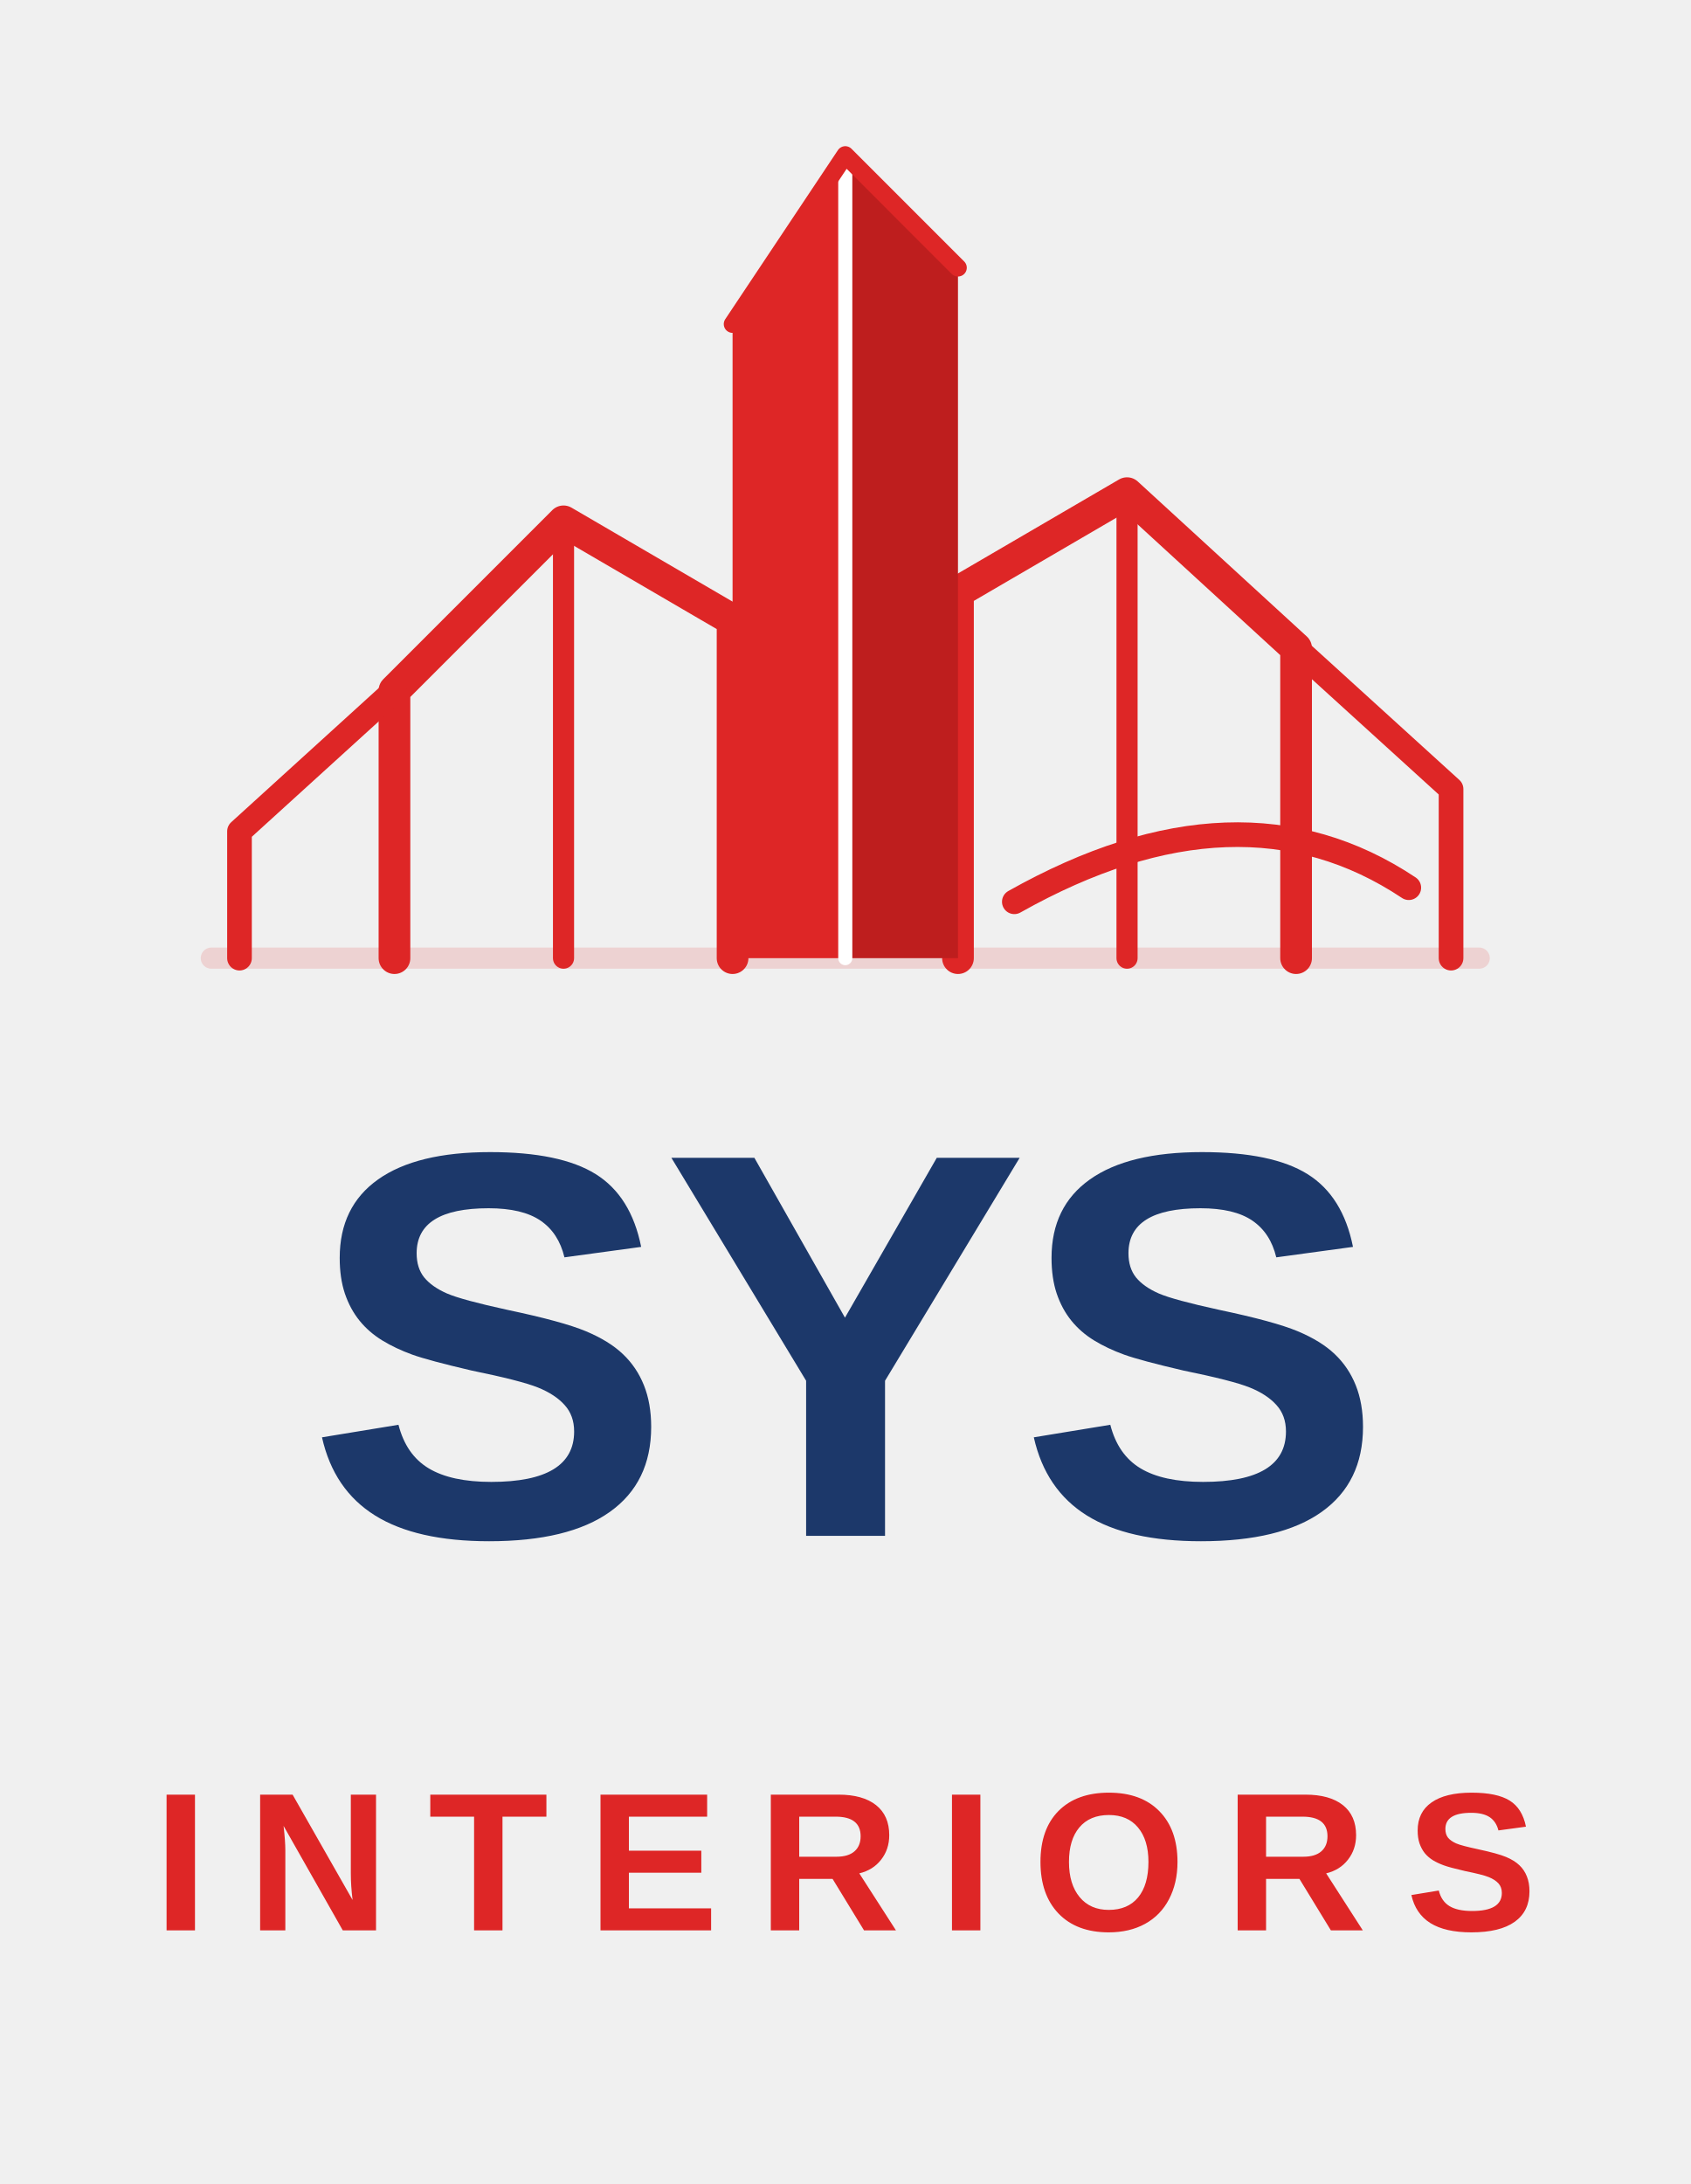
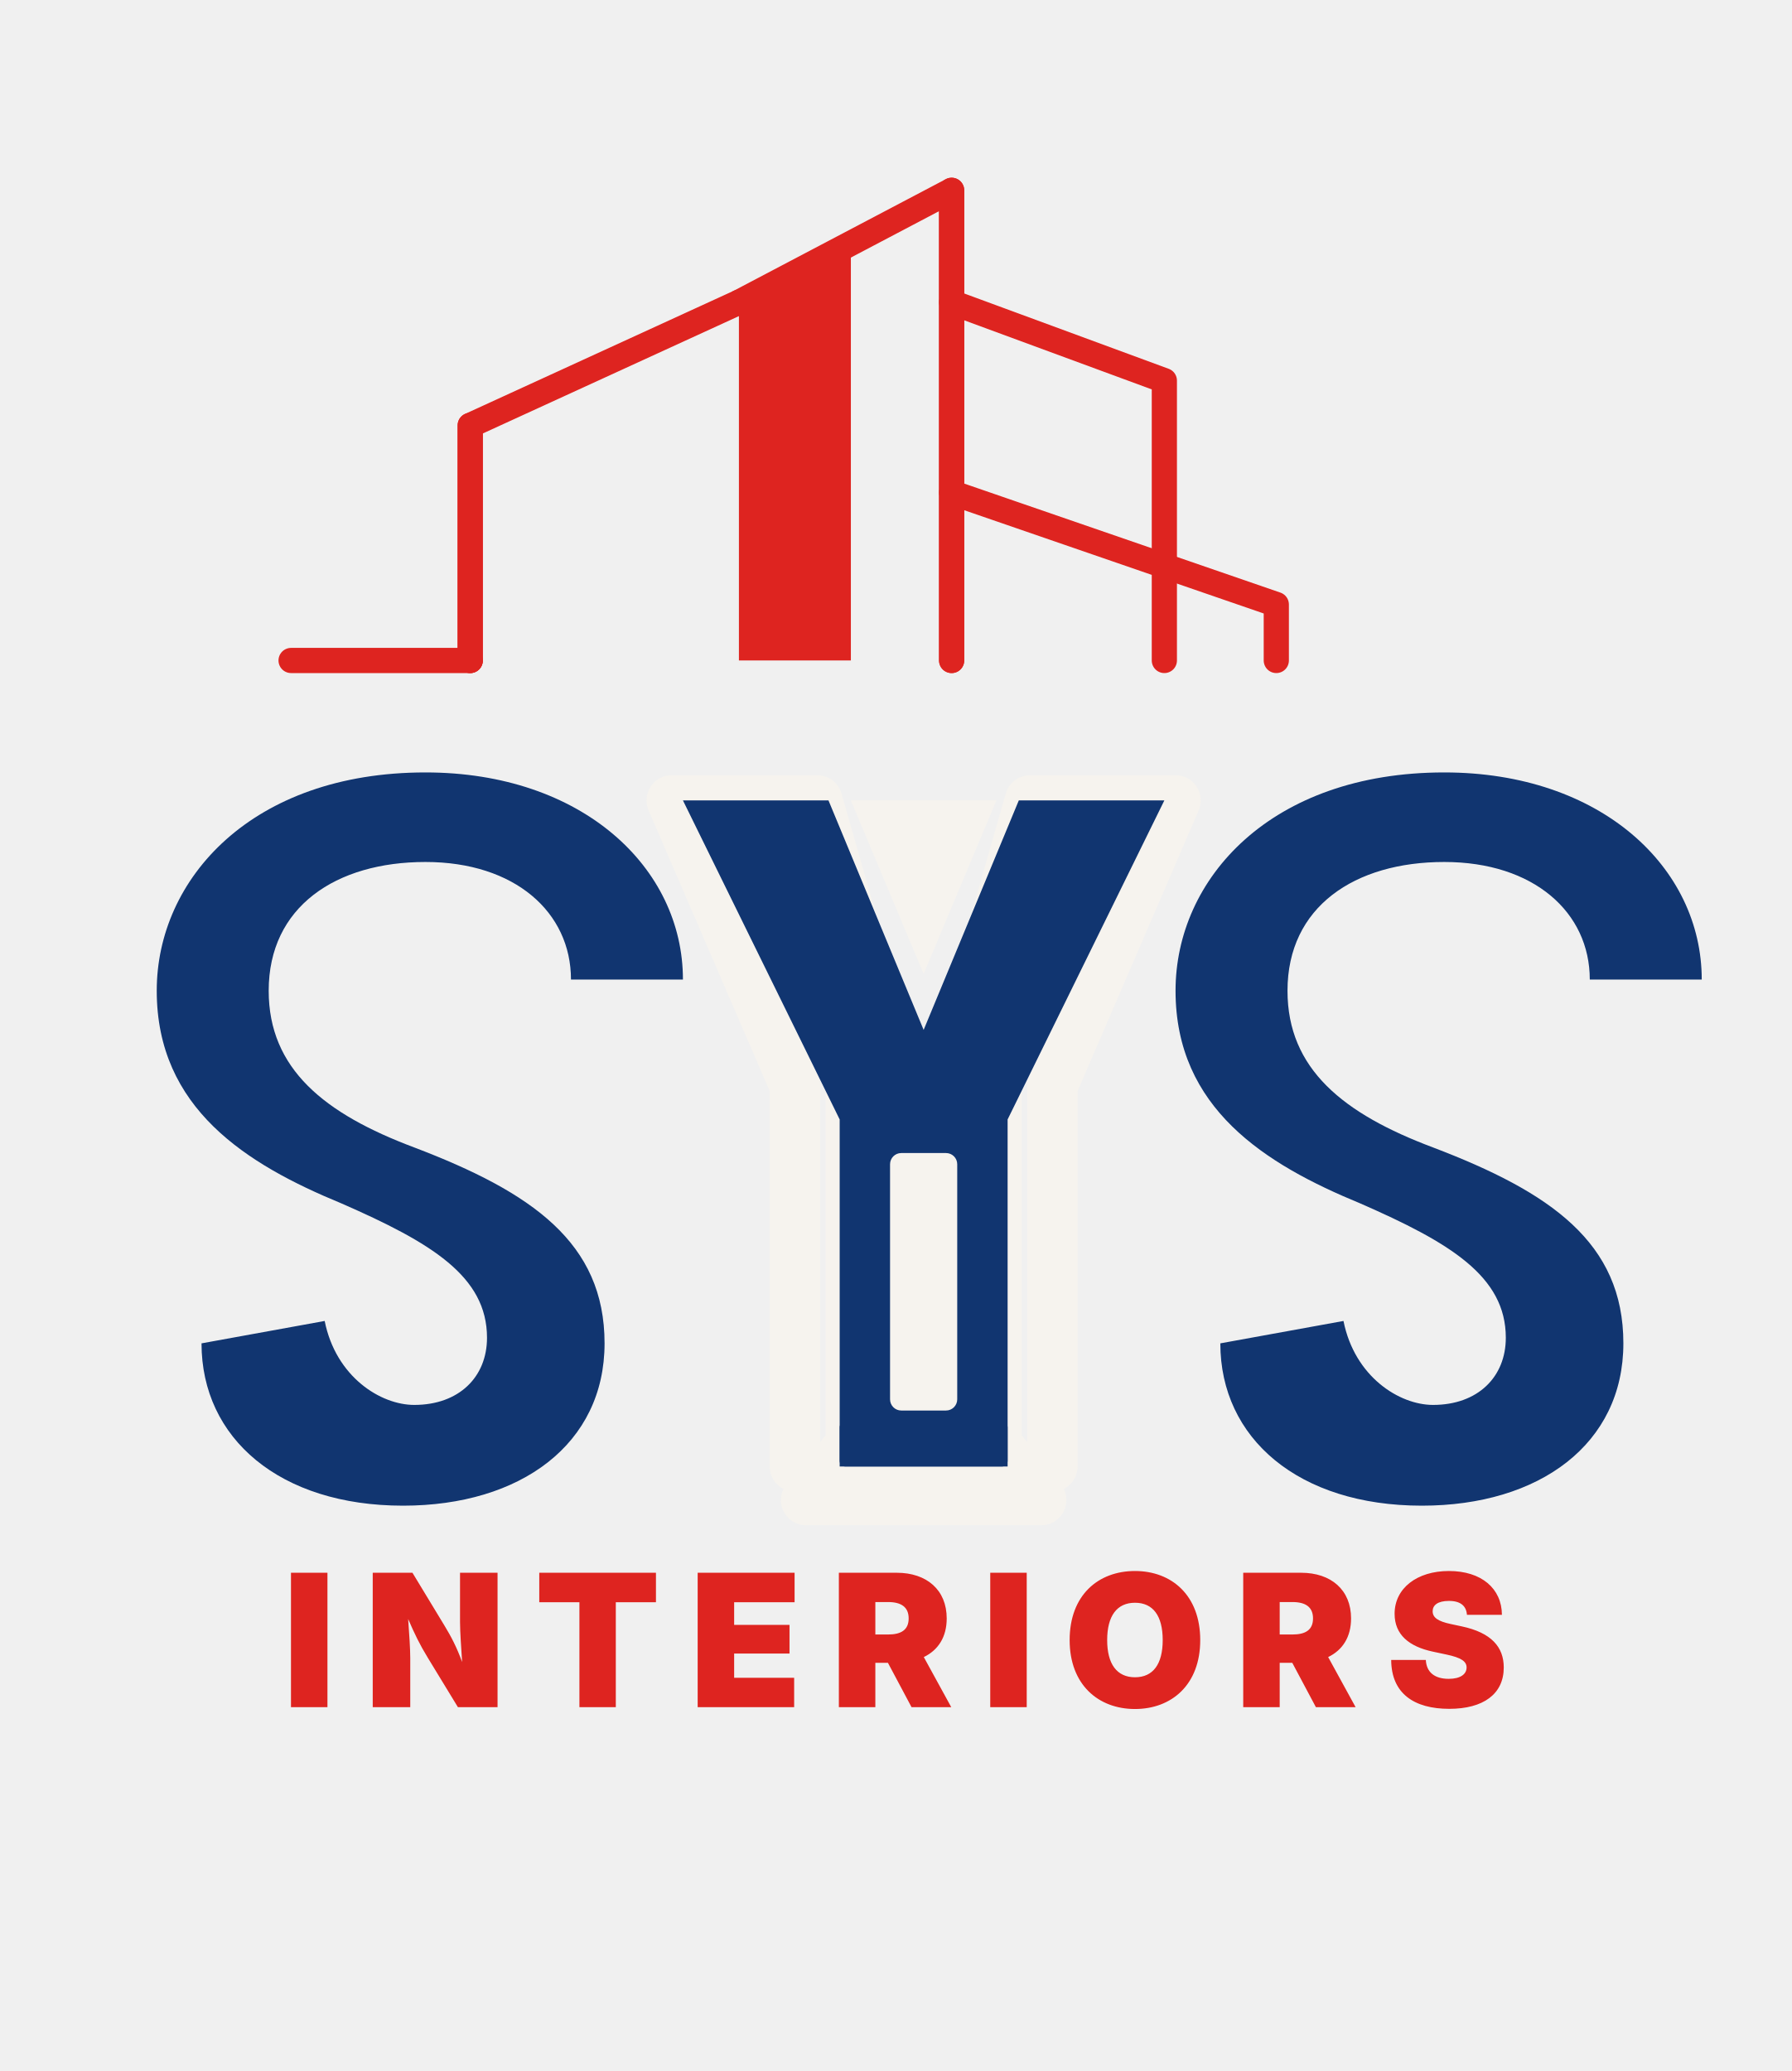
- <svg xmlns="http://www.w3.org/2000/svg" viewBox="0 0 240 310" width="240" height="310" fill="none">
-   <g transform="translate(12, 10)">
-     <path d="M 18 126 L 198 126" stroke="#DE2626" stroke-width="3" stroke-linecap="round" opacity="0.15" />
-     <path d="M 44 126 L 44 88 L 68 64 L 92 78 L 92 126" stroke="#DE2626" stroke-width="4.5" stroke-linecap="round" stroke-linejoin="round" fill="none" />
-     <line x1="68" y1="64" x2="68" y2="126" stroke="#DE2626" stroke-width="3" stroke-linecap="round" />
-     <path d="M 22 126 L 22 108 L 44 88" stroke="#DE2626" stroke-width="3.5" stroke-linecap="round" stroke-linejoin="round" />
-     <path d="M 124 126 L 124 74 L 148 60 L 172 82 L 172 126" stroke="#DE2626" stroke-width="4.5" stroke-linecap="round" stroke-linejoin="round" fill="none" />
-     <line x1="148" y1="60" x2="148" y2="126" stroke="#DE2626" stroke-width="3" stroke-linecap="round" />
-     <path d="M 172 82 L 194 102 L 194 126" stroke="#DE2626" stroke-width="3.5" stroke-linecap="round" stroke-linejoin="round" />
-     <path d="M 132 118 Q 164 100 188 116" stroke="#DE2626" stroke-width="3.5" stroke-linecap="round" fill="none" />
-     <path d="M 92 126 L 92 36 L 108 12 L 108 126 Z" fill="#DE2626" />
-     <path d="M 108 12 L 124 28 L 124 126 L 108 126 Z" fill="#BE1E1E" />
-     <line x1="108" y1="12" x2="108" y2="126" stroke="#FFFFFF" stroke-width="2" stroke-linecap="round" />
-     <path d="M 92 36 L 108 12 L 124 28" stroke="#DE2626" stroke-width="2.5" stroke-linecap="round" stroke-linejoin="round" fill="none" />
+ <svg xmlns="http://www.w3.org/2000/svg" viewBox="0 0 320 370" width="320" height="370" fill="none">
+   <g id="architectural-icon">
+     <path d="M 52 118 L 84 118" stroke="#DE2420" stroke-width="4.5" stroke-linecap="round" />
+     <path d="M 84 118 L 84 76 L 132 54" stroke="#DE2420" stroke-width="4.5" stroke-linecap="round" stroke-linejoin="round" fill="none" />
+     <line x1="84" y1="118" x2="84" y2="76" stroke="#DE2420" stroke-width="4.5" stroke-linecap="round" />
+     <path d="M 132 118 L 132 54 L 152 44 L 152 118 Z" fill="#DE2420" />
+     <path d="M 132 54 L 170 34 L 170 118" stroke="#DE2420" stroke-width="4.5" stroke-linecap="round" stroke-linejoin="round" fill="none" />
+     <line x1="170" y1="34" x2="170" y2="118" stroke="#DE2420" stroke-width="4.5" stroke-linecap="round" />
+     <path d="M 170 54 L 208 68 L 208 118" stroke="#DE2420" stroke-width="4.5" stroke-linecap="round" stroke-linejoin="round" fill="none" />
+     <path d="M 170 88 L 228 108 L 228 118" stroke="#DE2420" stroke-width="4.5" stroke-linecap="round" stroke-linejoin="round" fill="none" />
  </g>
-   <g transform="translate(120, 218)">
-     <text text-anchor="middle" font-family="system-ui, -apple-system, 'Montserrat', 'Helvetica Neue', Arial, sans-serif" font-size="78" font-weight="900" letter-spacing="-1.5" fill="#1C386A">
-       SYS
-     </text>
+   <g id="sys-lettermark" transform="translate(0, 10)">
+     <path d="M 102 165 C 102 153 92 144 76 144 C 60 144 48 152 48 167 C 48 181 58 189 74 195 C 95 203 108 212 108 230 C 108 248 93 259 72 259 C 50 259 36 247 36 230 L 58 226 C 60 236 68 241 74 241 C 82 241 87 236 87 229 C 87 218 77 212 61 205 C 44 198 28 188 28 167 C 28 147 45 128 76 128 C 104 128 122 145 122 165 Z" fill="#113570" />
+     <path d="M 284 165 C 284 153 274 144 258 144 C 242 144 230 152 230 167 C 230 181 240 189 256 195 C 277 203 290 212 290 230 C 290 248 275 259 254 259 C 232 259 218 247 218 230 L 240 226 C 242 236 250 241 256 241 C 264 241 269 236 269 229 C 269 218 259 212 243 205 C 226 198 210 188 210 167 C 210 147 227 128 258 128 C 286 128 304 145 304 165 Z" fill="#113570" />
+     <path d="M 120 133 L 146 133 L 152 154 L 152 248 L 144 258 L 186 258 L 178 248 L 178 154 L 184 133 L 210 133 L 188 184 L 188 252 L 142 252 L 142 184 Z" stroke="#F6F3EE" stroke-width="9" stroke-linejoin="round" fill="none" />
+     <path d="M 122 133 L 148 133 L 165 174 L 182 133 L 208 133 L 180 190 L 180 252 L 150 252 L 150 190 Z" fill="#113570" />
+     <rect x="159" y="196" width="12" height="46" rx="2" fill="#F6F3EE" />
+     <polygon points="152,133 178,133 165,164" fill="#F6F3EE" />
+     <rect x="150" y="244" width="30" height="8" rx="1" fill="#113570" />
  </g>
-   <g transform="translate(120, 274)">
-     <text text-anchor="middle" font-family="system-ui, -apple-system, 'Montserrat', 'Helvetica Neue', Arial, sans-serif" font-size="28" font-weight="800" letter-spacing="5.5" fill="#DE2626">
+   <g id="interiors-wordmark" transform="translate(160, 305)">
+     <text text-anchor="middle" font-family="system-ui, -apple-system, 'Montserrat', 'Arial Black', sans-serif" font-size="33" font-weight="900" letter-spacing="5" fill="#DE2420">
      INTERIORS
    </text>
  </g>
</svg>
